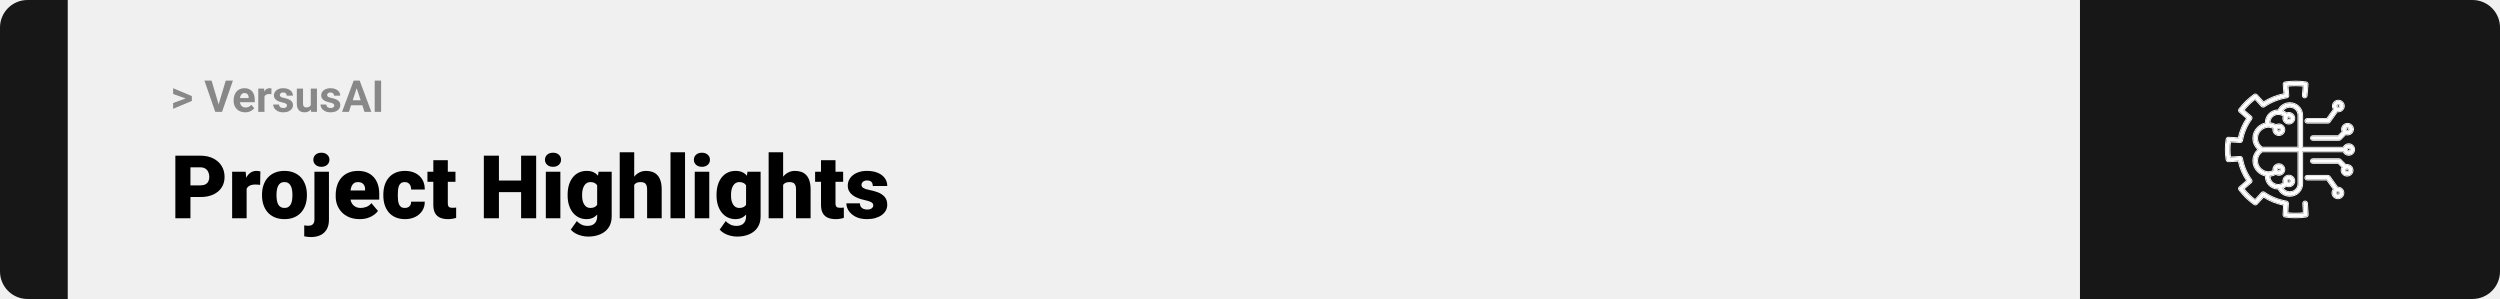
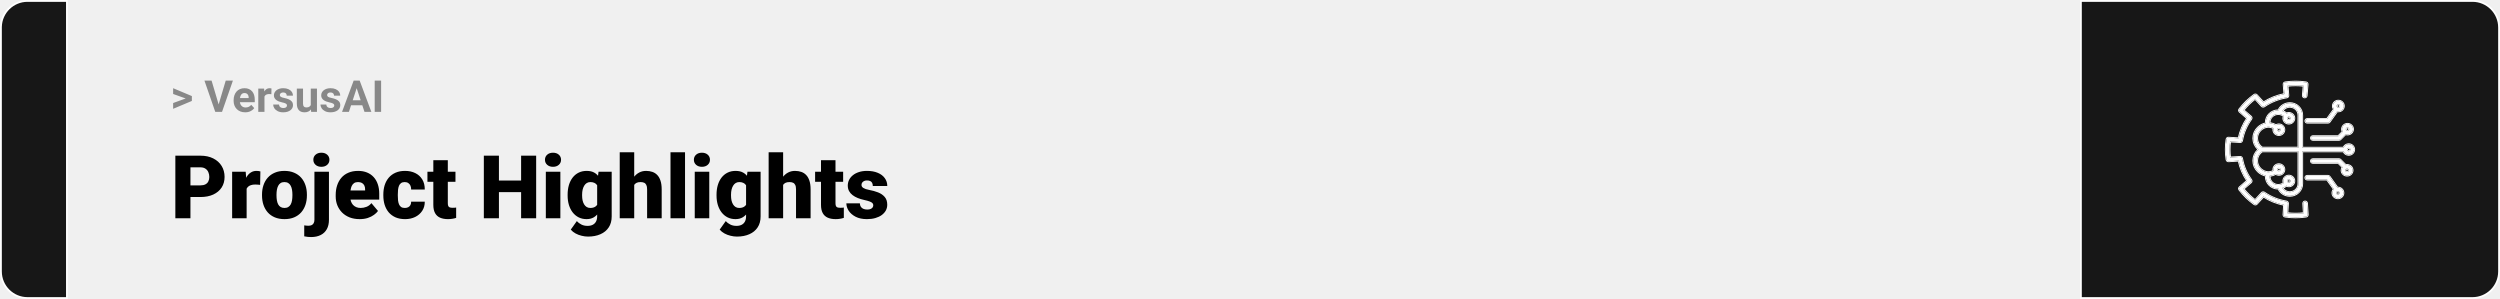
<svg xmlns="http://www.w3.org/2000/svg" width="1363" height="163" viewBox="0 0 1363 163" fill="none">
-   <path d="M0 15C0 6.716 6.716 0 15 0H37V163H15C6.716 163 0 156.284 0 148V15Z" fill="#171717" />
+   <path d="M15 0.5H36.5V162.5H15C6.992 162.5 0.5 156.008 0.5 148V15L0.505 14.626C0.703 6.791 7.117 0.5 15 0.5Z" fill="#171717" stroke="white" />
  <rect width="1097" height="163" transform="translate(37)" fill="#F0F0F0" />
  <path d="M101.906 53.922L94.394 51.238V48.086L104.602 52.375V54.637L101.906 53.922ZM94.394 56.172L101.918 53.43L104.602 52.785V55.035L94.394 59.324V56.172ZM119.051 57.438L123.07 43.938H126.984L121.043 61H118.465L119.051 57.438ZM115.348 43.938L119.355 57.438L119.965 61H117.363L111.457 43.938H115.348ZM133.688 61.234C132.703 61.234 131.82 61.078 131.039 60.766C130.258 60.445 129.594 60.004 129.047 59.441C128.508 58.879 128.094 58.227 127.805 57.484C127.516 56.734 127.371 55.938 127.371 55.094V54.625C127.371 53.664 127.508 52.785 127.781 51.988C128.055 51.191 128.445 50.5 128.953 49.914C129.469 49.328 130.094 48.879 130.828 48.566C131.562 48.246 132.391 48.086 133.312 48.086C134.211 48.086 135.008 48.234 135.703 48.531C136.398 48.828 136.98 49.25 137.449 49.797C137.926 50.344 138.285 51 138.527 51.766C138.77 52.523 138.891 53.367 138.891 54.297V55.703H128.812V53.453H135.574V53.195C135.574 52.727 135.488 52.309 135.316 51.941C135.152 51.566 134.902 51.27 134.566 51.051C134.23 50.832 133.801 50.723 133.277 50.723C132.832 50.723 132.449 50.82 132.129 51.016C131.809 51.211 131.547 51.484 131.344 51.836C131.148 52.188 131 52.602 130.898 53.078C130.805 53.547 130.758 54.062 130.758 54.625V55.094C130.758 55.602 130.828 56.07 130.969 56.5C131.117 56.93 131.324 57.301 131.59 57.613C131.863 57.926 132.191 58.168 132.574 58.34C132.965 58.512 133.406 58.598 133.898 58.598C134.508 58.598 135.074 58.48 135.598 58.246C136.129 58.004 136.586 57.641 136.969 57.156L138.609 58.938C138.344 59.32 137.98 59.688 137.52 60.039C137.066 60.391 136.52 60.68 135.879 60.906C135.238 61.125 134.508 61.234 133.688 61.234ZM144.188 51.086V61H140.812V48.32H143.988L144.188 51.086ZM148.008 48.238L147.949 51.367C147.785 51.344 147.586 51.324 147.352 51.309C147.125 51.285 146.918 51.273 146.73 51.273C146.254 51.273 145.84 51.336 145.488 51.461C145.145 51.578 144.855 51.754 144.621 51.988C144.395 52.223 144.223 52.508 144.105 52.844C143.996 53.18 143.934 53.562 143.918 53.992L143.238 53.781C143.238 52.961 143.32 52.207 143.484 51.52C143.648 50.824 143.887 50.219 144.199 49.703C144.52 49.188 144.91 48.789 145.371 48.508C145.832 48.227 146.359 48.086 146.953 48.086C147.141 48.086 147.332 48.102 147.527 48.133C147.723 48.156 147.883 48.191 148.008 48.238ZM156.457 57.496C156.457 57.254 156.387 57.035 156.246 56.84C156.105 56.645 155.844 56.465 155.461 56.301C155.086 56.129 154.543 55.973 153.832 55.832C153.191 55.691 152.594 55.516 152.039 55.305C151.492 55.086 151.016 54.824 150.609 54.52C150.211 54.215 149.898 53.855 149.672 53.441C149.445 53.02 149.332 52.539 149.332 52C149.332 51.469 149.445 50.969 149.672 50.5C149.906 50.031 150.238 49.617 150.668 49.258C151.105 48.891 151.637 48.605 152.262 48.402C152.895 48.191 153.605 48.086 154.395 48.086C155.496 48.086 156.441 48.262 157.23 48.613C158.027 48.965 158.637 49.449 159.059 50.066C159.488 50.676 159.703 51.371 159.703 52.152H156.328C156.328 51.824 156.258 51.531 156.117 51.273C155.984 51.008 155.773 50.801 155.484 50.652C155.203 50.496 154.836 50.418 154.383 50.418C154.008 50.418 153.684 50.484 153.41 50.617C153.137 50.742 152.926 50.914 152.777 51.133C152.637 51.344 152.566 51.578 152.566 51.836C152.566 52.031 152.605 52.207 152.684 52.363C152.77 52.512 152.906 52.648 153.094 52.773C153.281 52.898 153.523 53.016 153.82 53.125C154.125 53.227 154.5 53.32 154.945 53.406C155.859 53.594 156.676 53.84 157.395 54.145C158.113 54.441 158.684 54.848 159.105 55.363C159.527 55.871 159.738 56.539 159.738 57.367C159.738 57.93 159.613 58.445 159.363 58.914C159.113 59.383 158.754 59.793 158.285 60.145C157.816 60.488 157.254 60.758 156.598 60.953C155.949 61.141 155.219 61.234 154.406 61.234C153.227 61.234 152.227 61.023 151.406 60.602C150.594 60.18 149.977 59.645 149.555 58.996C149.141 58.34 148.934 57.668 148.934 56.98H152.133C152.148 57.441 152.266 57.812 152.484 58.094C152.711 58.375 152.996 58.578 153.34 58.703C153.691 58.828 154.07 58.891 154.477 58.891C154.914 58.891 155.277 58.832 155.566 58.715C155.855 58.59 156.074 58.426 156.223 58.223C156.379 58.012 156.457 57.77 156.457 57.496ZM169.43 57.965V48.32H172.805V61H169.629L169.43 57.965ZM169.805 55.363L170.801 55.34C170.801 56.184 170.703 56.969 170.508 57.695C170.312 58.414 170.02 59.039 169.629 59.57C169.238 60.094 168.746 60.504 168.152 60.801C167.559 61.09 166.859 61.234 166.055 61.234C165.438 61.234 164.867 61.148 164.344 60.977C163.828 60.797 163.383 60.52 163.008 60.145C162.641 59.762 162.352 59.273 162.141 58.68C161.938 58.078 161.836 57.355 161.836 56.512V48.32H165.211V56.535C165.211 56.91 165.254 57.227 165.34 57.484C165.434 57.742 165.562 57.953 165.727 58.117C165.891 58.281 166.082 58.398 166.301 58.469C166.527 58.539 166.777 58.574 167.051 58.574C167.746 58.574 168.293 58.434 168.691 58.152C169.098 57.871 169.383 57.488 169.547 57.004C169.719 56.512 169.805 55.965 169.805 55.363ZM182.238 57.496C182.238 57.254 182.168 57.035 182.027 56.84C181.887 56.645 181.625 56.465 181.242 56.301C180.867 56.129 180.324 55.973 179.613 55.832C178.973 55.691 178.375 55.516 177.82 55.305C177.273 55.086 176.797 54.824 176.391 54.52C175.992 54.215 175.68 53.855 175.453 53.441C175.227 53.02 175.113 52.539 175.113 52C175.113 51.469 175.227 50.969 175.453 50.5C175.688 50.031 176.02 49.617 176.449 49.258C176.887 48.891 177.418 48.605 178.043 48.402C178.676 48.191 179.387 48.086 180.176 48.086C181.277 48.086 182.223 48.262 183.012 48.613C183.809 48.965 184.418 49.449 184.84 50.066C185.27 50.676 185.484 51.371 185.484 52.152H182.109C182.109 51.824 182.039 51.531 181.898 51.273C181.766 51.008 181.555 50.801 181.266 50.652C180.984 50.496 180.617 50.418 180.164 50.418C179.789 50.418 179.465 50.484 179.191 50.617C178.918 50.742 178.707 50.914 178.559 51.133C178.418 51.344 178.348 51.578 178.348 51.836C178.348 52.031 178.387 52.207 178.465 52.363C178.551 52.512 178.688 52.648 178.875 52.773C179.062 52.898 179.305 53.016 179.602 53.125C179.906 53.227 180.281 53.32 180.727 53.406C181.641 53.594 182.457 53.84 183.176 54.145C183.895 54.441 184.465 54.848 184.887 55.363C185.309 55.871 185.52 56.539 185.52 57.367C185.52 57.93 185.395 58.445 185.145 58.914C184.895 59.383 184.535 59.793 184.066 60.145C183.598 60.488 183.035 60.758 182.379 60.953C181.73 61.141 181 61.234 180.188 61.234C179.008 61.234 178.008 61.023 177.188 60.602C176.375 60.18 175.758 59.645 175.336 58.996C174.922 58.34 174.715 57.668 174.715 56.98H177.914C177.93 57.441 178.047 57.812 178.266 58.094C178.492 58.375 178.777 58.578 179.121 58.703C179.473 58.828 179.852 58.891 180.258 58.891C180.695 58.891 181.059 58.832 181.348 58.715C181.637 58.59 181.855 58.426 182.004 58.223C182.16 58.012 182.238 57.77 182.238 57.496ZM194.859 46.855L190.219 61H186.48L192.82 43.938H195.199L194.859 46.855ZM198.715 61L194.062 46.855L193.688 43.938H196.09L202.465 61H198.715ZM198.504 54.648V57.402H189.492V54.648H198.504ZM207.785 43.938V61H204.281V43.938H207.785Z" fill="#888888" />
  <path d="M109.219 107.422H100.734V101.07H109.219C110.375 101.07 111.312 100.875 112.031 100.484C112.75 100.094 113.273 99.555 113.602 98.867C113.945 98.164 114.117 97.375 114.117 96.5C114.117 95.562 113.945 94.695 113.602 93.898C113.273 93.102 112.75 92.461 112.031 91.977C111.312 91.477 110.375 91.227 109.219 91.227H103.828V119H95.602V84.875H109.219C111.953 84.875 114.305 85.375 116.273 86.375C118.258 87.375 119.781 88.75 120.844 90.5C121.906 92.234 122.438 94.219 122.438 96.453C122.438 98.656 121.906 100.578 120.844 102.219C119.781 103.859 118.258 105.141 116.273 106.062C114.305 106.969 111.953 107.422 109.219 107.422ZM134.461 99.922V119H126.562V93.641H133.945L134.461 99.922ZM141.961 93.453L141.82 100.789C141.508 100.758 141.086 100.719 140.555 100.672C140.023 100.625 139.578 100.602 139.219 100.602C138.297 100.602 137.5 100.711 136.828 100.93C136.172 101.133 135.625 101.445 135.188 101.867C134.766 102.273 134.453 102.789 134.25 103.414C134.062 104.039 133.977 104.766 133.992 105.594L132.562 104.656C132.562 102.953 132.727 101.406 133.055 100.016C133.398 98.609 133.883 97.398 134.508 96.383C135.133 95.352 135.891 94.562 136.781 94.016C137.672 93.453 138.672 93.172 139.781 93.172C140.172 93.172 140.555 93.195 140.93 93.242C141.32 93.289 141.664 93.359 141.961 93.453ZM142.852 106.578V106.086C142.852 104.227 143.117 102.516 143.648 100.953C144.18 99.375 144.961 98.008 145.992 96.852C147.023 95.695 148.297 94.797 149.812 94.156C151.328 93.5 153.078 93.172 155.062 93.172C157.062 93.172 158.82 93.5 160.336 94.156C161.867 94.797 163.148 95.695 164.18 96.852C165.211 98.008 165.992 99.375 166.523 100.953C167.055 102.516 167.32 104.227 167.32 106.086V106.578C167.32 108.422 167.055 110.133 166.523 111.711C165.992 113.273 165.211 114.641 164.18 115.812C163.148 116.969 161.875 117.867 160.359 118.508C158.844 119.148 157.094 119.469 155.109 119.469C153.125 119.469 151.367 119.148 149.836 118.508C148.305 117.867 147.023 116.969 145.992 115.812C144.961 114.641 144.18 113.273 143.648 111.711C143.117 110.133 142.852 108.422 142.852 106.578ZM150.75 106.086V106.578C150.75 107.531 150.82 108.422 150.961 109.25C151.102 110.078 151.336 110.805 151.664 111.43C151.992 112.039 152.438 112.516 153 112.859C153.562 113.203 154.266 113.375 155.109 113.375C155.938 113.375 156.625 113.203 157.172 112.859C157.734 112.516 158.18 112.039 158.508 111.43C158.836 110.805 159.07 110.078 159.211 109.25C159.352 108.422 159.422 107.531 159.422 106.578V106.086C159.422 105.164 159.352 104.297 159.211 103.484C159.07 102.656 158.836 101.93 158.508 101.305C158.18 100.664 157.734 100.164 157.172 99.805C156.609 99.445 155.906 99.266 155.062 99.266C154.234 99.266 153.539 99.445 152.977 99.805C152.43 100.164 151.992 100.664 151.664 101.305C151.336 101.93 151.102 102.656 150.961 103.484C150.82 104.297 150.75 105.164 150.75 106.086ZM171.422 93.641H179.344V119.82C179.344 121.852 178.953 123.562 178.172 124.953C177.391 126.359 176.273 127.422 174.82 128.141C173.367 128.875 171.633 129.242 169.617 129.242C168.945 129.242 168.328 129.211 167.766 129.148C167.188 129.102 166.555 129 165.867 128.844V122.867C166.273 122.93 166.648 122.977 166.992 123.008C167.336 123.055 167.711 123.078 168.117 123.078C168.836 123.078 169.438 122.961 169.922 122.727C170.406 122.492 170.773 122.133 171.023 121.648C171.289 121.164 171.422 120.555 171.422 119.82V93.641ZM170.836 87.102C170.836 85.977 171.242 85.055 172.055 84.336C172.867 83.617 173.922 83.258 175.219 83.258C176.516 83.258 177.57 83.617 178.383 84.336C179.195 85.055 179.602 85.977 179.602 87.102C179.602 88.227 179.195 89.148 178.383 89.867C177.57 90.586 176.516 90.945 175.219 90.945C173.922 90.945 172.867 90.586 172.055 89.867C171.242 89.148 170.836 88.227 170.836 87.102ZM196.102 119.469C194.039 119.469 192.195 119.148 190.57 118.508C188.945 117.852 187.57 116.953 186.445 115.812C185.336 114.672 184.484 113.359 183.891 111.875C183.312 110.391 183.023 108.82 183.023 107.164V106.273C183.023 104.414 183.281 102.695 183.797 101.117C184.312 99.523 185.078 98.133 186.094 96.945C187.109 95.758 188.383 94.836 189.914 94.18C191.445 93.508 193.227 93.172 195.258 93.172C197.055 93.172 198.664 93.461 200.086 94.039C201.508 94.617 202.711 95.445 203.695 96.523C204.695 97.602 205.453 98.906 205.969 100.438C206.5 101.969 206.766 103.688 206.766 105.594V108.805H186.047V103.859H199.055V103.25C199.07 102.406 198.922 101.688 198.609 101.094C198.312 100.5 197.875 100.047 197.297 99.734C196.719 99.422 196.016 99.266 195.188 99.266C194.328 99.266 193.617 99.453 193.055 99.828C192.508 100.203 192.078 100.719 191.766 101.375C191.469 102.016 191.258 102.758 191.133 103.602C191.008 104.445 190.945 105.336 190.945 106.273V107.164C190.945 108.102 191.07 108.953 191.32 109.719C191.586 110.484 191.961 111.141 192.445 111.688C192.945 112.219 193.539 112.633 194.227 112.93C194.93 113.227 195.727 113.375 196.617 113.375C197.695 113.375 198.758 113.172 199.805 112.766C200.852 112.359 201.75 111.688 202.5 110.75L206.086 115.016C205.57 115.75 204.836 116.461 203.883 117.148C202.945 117.836 201.82 118.398 200.508 118.836C199.195 119.258 197.727 119.469 196.102 119.469ZM220.688 113.375C221.422 113.375 222.047 113.242 222.562 112.977C223.094 112.695 223.492 112.305 223.758 111.805C224.039 111.289 224.172 110.672 224.156 109.953H231.586C231.602 111.859 231.133 113.531 230.18 114.969C229.242 116.391 227.961 117.5 226.336 118.297C224.727 119.078 222.906 119.469 220.875 119.469C218.891 119.469 217.156 119.148 215.672 118.508C214.188 117.852 212.945 116.945 211.945 115.789C210.961 114.617 210.219 113.25 209.719 111.688C209.234 110.125 208.992 108.43 208.992 106.602V106.062C208.992 104.234 209.234 102.539 209.719 100.977C210.219 99.398 210.961 98.031 211.945 96.875C212.945 95.703 214.18 94.797 215.648 94.156C217.133 93.5 218.859 93.172 220.828 93.172C222.938 93.172 224.797 93.57 226.406 94.367C228.031 95.164 229.305 96.32 230.227 97.836C231.148 99.352 231.602 101.188 231.586 103.344H224.156C224.172 102.578 224.055 101.891 223.805 101.281C223.555 100.672 223.164 100.188 222.633 99.828C222.117 99.453 221.453 99.266 220.641 99.266C219.828 99.266 219.172 99.445 218.672 99.805C218.172 100.164 217.789 100.664 217.523 101.305C217.273 101.93 217.102 102.648 217.008 103.461C216.93 104.273 216.891 105.141 216.891 106.062V106.602C216.891 107.539 216.93 108.422 217.008 109.25C217.102 110.062 217.281 110.781 217.547 111.406C217.812 112.016 218.195 112.5 218.695 112.859C219.195 113.203 219.859 113.375 220.688 113.375ZM248.32 93.641V99.125H233.039V93.641H248.32ZM236.25 87.336H244.148V110.727C244.148 111.398 244.227 111.922 244.383 112.297C244.539 112.656 244.805 112.914 245.18 113.07C245.57 113.211 246.086 113.281 246.727 113.281C247.18 113.281 247.555 113.273 247.852 113.258C248.148 113.227 248.43 113.188 248.695 113.141V118.789C248.023 119.008 247.32 119.172 246.586 119.281C245.852 119.406 245.07 119.469 244.242 119.469C242.555 119.469 241.109 119.203 239.906 118.672C238.719 118.141 237.812 117.305 237.188 116.164C236.562 115.023 236.25 113.539 236.25 111.711V87.336ZM286.781 98.422V104.75H269.273V98.422H286.781ZM272.016 84.875V119H263.789V84.875H272.016ZM292.312 84.875V119H284.109V84.875H292.312ZM305.508 93.641V119H297.586V93.641H305.508ZM297.117 87.102C297.117 85.977 297.523 85.055 298.336 84.336C299.148 83.617 300.203 83.258 301.5 83.258C302.797 83.258 303.852 83.617 304.664 84.336C305.477 85.055 305.883 85.977 305.883 87.102C305.883 88.227 305.477 89.148 304.664 89.867C303.852 90.586 302.797 90.945 301.5 90.945C300.203 90.945 299.148 90.586 298.336 89.867C297.523 89.148 297.117 88.227 297.117 87.102ZM326.32 93.641H333.492V118.016C333.492 120.359 332.953 122.344 331.875 123.969C330.797 125.609 329.289 126.852 327.352 127.695C325.43 128.555 323.18 128.984 320.602 128.984C319.461 128.984 318.297 128.836 317.109 128.539C315.922 128.258 314.812 127.836 313.781 127.273C312.75 126.711 311.883 126.016 311.18 125.188L314.484 120.547C315.125 121.266 315.93 121.875 316.898 122.375C317.867 122.891 319.008 123.148 320.32 123.148C321.461 123.148 322.414 122.945 323.18 122.539C323.961 122.133 324.555 121.539 324.961 120.758C325.367 119.992 325.57 119.062 325.57 117.969V99.641L326.32 93.641ZM309.469 106.625V106.133C309.469 104.211 309.703 102.461 310.172 100.883C310.656 99.289 311.344 97.922 312.234 96.781C313.141 95.625 314.234 94.734 315.516 94.109C316.797 93.484 318.242 93.172 319.852 93.172C321.586 93.172 323.008 93.508 324.117 94.18C325.242 94.836 326.141 95.758 326.812 96.945C327.5 98.133 328.031 99.523 328.406 101.117C328.797 102.695 329.125 104.398 329.391 106.227V106.812C329.125 108.531 328.758 110.156 328.289 111.688C327.836 113.203 327.242 114.547 326.508 115.719C325.773 116.891 324.852 117.812 323.742 118.484C322.648 119.141 321.336 119.469 319.805 119.469C318.211 119.469 316.773 119.148 315.492 118.508C314.227 117.867 313.141 116.969 312.234 115.812C311.344 114.656 310.656 113.297 310.172 111.734C309.703 110.172 309.469 108.469 309.469 106.625ZM317.367 106.133V106.625C317.367 107.578 317.453 108.461 317.625 109.273C317.812 110.086 318.094 110.805 318.469 111.43C318.844 112.039 319.305 112.516 319.852 112.859C320.414 113.203 321.07 113.375 321.82 113.375C322.961 113.375 323.883 113.133 324.586 112.648C325.289 112.164 325.797 111.477 326.109 110.586C326.422 109.695 326.555 108.648 326.508 107.445V105.594C326.539 104.562 326.469 103.656 326.297 102.875C326.125 102.078 325.852 101.414 325.477 100.883C325.117 100.352 324.633 99.953 324.023 99.688C323.43 99.406 322.711 99.266 321.867 99.266C321.133 99.266 320.484 99.438 319.922 99.781C319.359 100.125 318.891 100.609 318.516 101.234C318.141 101.844 317.852 102.57 317.648 103.414C317.461 104.242 317.367 105.148 317.367 106.133ZM345.773 83V119H337.875V83H345.773ZM344.836 105.453L342.984 105.5C342.984 103.719 343.203 102.078 343.641 100.578C344.078 99.078 344.703 97.773 345.516 96.664C346.328 95.555 347.305 94.695 348.445 94.086C349.586 93.477 350.852 93.172 352.242 93.172C353.492 93.172 354.633 93.352 355.664 93.711C356.711 94.07 357.609 94.648 358.359 95.445C359.125 96.242 359.711 97.281 360.117 98.562C360.539 99.844 360.75 101.406 360.75 103.25V119H352.805V103.203C352.805 102.172 352.656 101.375 352.359 100.812C352.078 100.234 351.672 99.836 351.141 99.617C350.609 99.383 349.961 99.266 349.195 99.266C348.273 99.266 347.523 99.422 346.945 99.734C346.367 100.047 345.922 100.484 345.609 101.047C345.312 101.594 345.109 102.242 345 102.992C344.891 103.742 344.836 104.562 344.836 105.453ZM373.477 83V119H365.555V83H373.477ZM386.695 93.641V119H378.773V93.641H386.695ZM378.305 87.102C378.305 85.977 378.711 85.055 379.523 84.336C380.336 83.617 381.391 83.258 382.688 83.258C383.984 83.258 385.039 83.617 385.852 84.336C386.664 85.055 387.07 85.977 387.07 87.102C387.07 88.227 386.664 89.148 385.852 89.867C385.039 90.586 383.984 90.945 382.688 90.945C381.391 90.945 380.336 90.586 379.523 89.867C378.711 89.148 378.305 88.227 378.305 87.102ZM407.508 93.641H414.68V118.016C414.68 120.359 414.141 122.344 413.062 123.969C411.984 125.609 410.477 126.852 408.539 127.695C406.617 128.555 404.367 128.984 401.789 128.984C400.648 128.984 399.484 128.836 398.297 128.539C397.109 128.258 396 127.836 394.969 127.273C393.938 126.711 393.07 126.016 392.367 125.188L395.672 120.547C396.312 121.266 397.117 121.875 398.086 122.375C399.055 122.891 400.195 123.148 401.508 123.148C402.648 123.148 403.602 122.945 404.367 122.539C405.148 122.133 405.742 121.539 406.148 120.758C406.555 119.992 406.758 119.062 406.758 117.969V99.641L407.508 93.641ZM390.656 106.625V106.133C390.656 104.211 390.891 102.461 391.359 100.883C391.844 99.289 392.531 97.922 393.422 96.781C394.328 95.625 395.422 94.734 396.703 94.109C397.984 93.484 399.43 93.172 401.039 93.172C402.773 93.172 404.195 93.508 405.305 94.18C406.43 94.836 407.328 95.758 408 96.945C408.688 98.133 409.219 99.523 409.594 101.117C409.984 102.695 410.312 104.398 410.578 106.227V106.812C410.312 108.531 409.945 110.156 409.477 111.688C409.023 113.203 408.43 114.547 407.695 115.719C406.961 116.891 406.039 117.812 404.93 118.484C403.836 119.141 402.523 119.469 400.992 119.469C399.398 119.469 397.961 119.148 396.68 118.508C395.414 117.867 394.328 116.969 393.422 115.812C392.531 114.656 391.844 113.297 391.359 111.734C390.891 110.172 390.656 108.469 390.656 106.625ZM398.555 106.133V106.625C398.555 107.578 398.641 108.461 398.812 109.273C399 110.086 399.281 110.805 399.656 111.43C400.031 112.039 400.492 112.516 401.039 112.859C401.602 113.203 402.258 113.375 403.008 113.375C404.148 113.375 405.07 113.133 405.773 112.648C406.477 112.164 406.984 111.477 407.297 110.586C407.609 109.695 407.742 108.648 407.695 107.445V105.594C407.727 104.562 407.656 103.656 407.484 102.875C407.312 102.078 407.039 101.414 406.664 100.883C406.305 100.352 405.82 99.953 405.211 99.688C404.617 99.406 403.898 99.266 403.055 99.266C402.32 99.266 401.672 99.438 401.109 99.781C400.547 100.125 400.078 100.609 399.703 101.234C399.328 101.844 399.039 102.57 398.836 103.414C398.648 104.242 398.555 105.148 398.555 106.133ZM426.961 83V119H419.062V83H426.961ZM426.023 105.453L424.172 105.5C424.172 103.719 424.391 102.078 424.828 100.578C425.266 99.078 425.891 97.773 426.703 96.664C427.516 95.555 428.492 94.695 429.633 94.086C430.773 93.477 432.039 93.172 433.43 93.172C434.68 93.172 435.82 93.352 436.852 93.711C437.898 94.07 438.797 94.648 439.547 95.445C440.312 96.242 440.898 97.281 441.305 98.562C441.727 99.844 441.938 101.406 441.938 103.25V119H433.992V103.203C433.992 102.172 433.844 101.375 433.547 100.812C433.266 100.234 432.859 99.836 432.328 99.617C431.797 99.383 431.148 99.266 430.383 99.266C429.461 99.266 428.711 99.422 428.133 99.734C427.555 100.047 427.109 100.484 426.797 101.047C426.5 101.594 426.297 102.242 426.188 102.992C426.078 103.742 426.023 104.562 426.023 105.453ZM459.68 93.641V99.125H444.398V93.641H459.68ZM447.609 87.336H455.508V110.727C455.508 111.398 455.586 111.922 455.742 112.297C455.898 112.656 456.164 112.914 456.539 113.07C456.93 113.211 457.445 113.281 458.086 113.281C458.539 113.281 458.914 113.273 459.211 113.258C459.508 113.227 459.789 113.188 460.055 113.141V118.789C459.383 119.008 458.68 119.172 457.945 119.281C457.211 119.406 456.43 119.469 455.602 119.469C453.914 119.469 452.469 119.203 451.266 118.672C450.078 118.141 449.172 117.305 448.547 116.164C447.922 115.023 447.609 113.539 447.609 111.711V87.336ZM476.109 111.875C476.109 111.438 475.961 111.062 475.664 110.75C475.383 110.422 474.883 110.125 474.164 109.859C473.445 109.578 472.438 109.297 471.141 109.016C469.906 108.75 468.742 108.398 467.648 107.961C466.57 107.523 465.625 106.992 464.812 106.367C464 105.742 463.359 105 462.891 104.141C462.438 103.281 462.211 102.297 462.211 101.188C462.211 100.109 462.438 99.094 462.891 98.141C463.359 97.172 464.039 96.32 464.93 95.586C465.836 94.836 466.938 94.25 468.234 93.828C469.531 93.391 471.008 93.172 472.664 93.172C474.945 93.172 476.914 93.523 478.57 94.227C480.227 94.914 481.5 95.883 482.391 97.133C483.297 98.367 483.75 99.797 483.75 101.422H475.852C475.852 100.781 475.742 100.234 475.523 99.781C475.32 99.328 474.984 98.984 474.516 98.75C474.047 98.5 473.422 98.375 472.641 98.375C472.094 98.375 471.594 98.477 471.141 98.68C470.703 98.883 470.352 99.164 470.086 99.523C469.82 99.883 469.688 100.305 469.688 100.789C469.688 101.133 469.766 101.445 469.922 101.727C470.094 101.992 470.352 102.242 470.695 102.477C471.039 102.695 471.477 102.898 472.008 103.086C472.539 103.258 473.18 103.414 473.93 103.555C475.633 103.867 477.227 104.312 478.711 104.891C480.195 105.469 481.398 106.289 482.32 107.352C483.258 108.414 483.727 109.844 483.727 111.641C483.727 112.766 483.469 113.805 482.953 114.758C482.438 115.695 481.695 116.523 480.727 117.242C479.758 117.945 478.594 118.492 477.234 118.883C475.875 119.273 474.344 119.469 472.641 119.469C470.219 119.469 468.172 119.039 466.5 118.18C464.828 117.305 463.562 116.211 462.703 114.898C461.859 113.57 461.438 112.227 461.438 110.867H468.797C468.828 111.648 469.016 112.289 469.359 112.789C469.719 113.289 470.195 113.656 470.789 113.891C471.383 114.125 472.07 114.242 472.852 114.242C473.57 114.242 474.164 114.141 474.633 113.938C475.117 113.734 475.484 113.461 475.734 113.117C475.984 112.758 476.109 112.344 476.109 111.875Z" fill="black" />
-   <path d="M1134 0H1348C1356.28 0 1363 6.716 1363 15V148C1363 156.284 1356.28 163 1348 163H1134V0Z" fill="#171717" />
+   <path d="M1348 0.5C1356.01 0.5 1362.5 6.992 1362.5 15V148C1362.5 156.008 1356.01 162.5 1348 162.5H1134.5V0.5H1348Z" fill="#171717" />
+   <path d="M1348 0.5C1356.01 0.5 1362.5 6.992 1362.5 15V148C1362.5 156.008 1356.01 162.5 1348 162.5H1134.5V0.5H1348Z" stroke="white" />
  <mask id="path-5-outside-1_185_4150" maskUnits="userSpaceOnUse" x="1212.5" y="43.5" width="72" height="76" fill="black">
    <rect fill="white" x="1212.5" y="43.5" width="72" height="76" />
    <path d="M1257.78 110.795L1258.17 117.033C1258.2 117.55 1257.82 118.005 1257.3 118.082C1255.41 118.359 1253.48 118.5 1251.56 118.5C1249.65 118.5 1247.72 118.359 1245.83 118.082C1245.3 118.005 1244.93 117.55 1244.96 117.033L1245.29 111.677C1241.26 110.891 1237.48 109.371 1234.05 107.148L1230.39 111.163C1230.04 111.55 1229.44 111.612 1229.01 111.305C1225.91 109.088 1223.19 106.436 1220.9 103.423C1220.59 103.006 1220.65 102.425 1221.05 102.081L1225.18 98.523C1222.89 95.186 1221.33 91.519 1220.52 87.599L1215.01 87.921C1214.48 87.953 1214.01 87.584 1213.93 87.072C1213.64 85.241 1213.5 83.366 1213.5 81.499C1213.5 79.632 1213.64 77.757 1213.93 75.925C1214.01 75.413 1214.48 75.037 1215.01 75.077L1220.52 75.399C1221.33 71.48 1222.89 67.813 1225.18 64.475L1221.05 60.917C1220.65 60.573 1220.59 59.992 1220.9 59.575C1223.18 56.565 1225.91 53.913 1229.01 51.693C1229.44 51.386 1230.04 51.448 1230.39 51.834L1234.05 55.85C1237.51 53.619 1241.42 52.054 1245.48 51.284L1245.04 45.974C1245 45.45 1245.38 44.982 1245.92 44.904C1249.64 44.365 1253.49 44.365 1257.21 44.904C1257.75 44.982 1258.13 45.45 1258.09 45.974L1257.57 52.189C1257.52 52.74 1257.02 53.15 1256.46 53.105C1255.89 53.06 1255.47 52.578 1255.52 52.027L1255.96 46.757C1253.05 46.413 1250.08 46.413 1247.17 46.757L1247.61 52.027C1247.66 52.546 1247.28 53.011 1246.75 53.095C1242.36 53.791 1238.12 55.484 1234.48 57.99C1234.05 58.285 1233.46 58.218 1233.11 57.837L1229.48 53.854C1227.1 55.651 1224.97 57.725 1223.12 60.034L1227.22 63.565C1227.61 63.904 1227.68 64.475 1227.38 64.891C1224.81 68.424 1223.12 72.369 1222.38 76.619C1222.29 77.122 1221.82 77.48 1221.3 77.448L1215.84 77.129C1215.65 78.572 1215.56 80.038 1215.56 81.499C1215.56 82.96 1215.65 84.426 1215.84 85.869L1221.3 85.549C1221.82 85.516 1222.29 85.877 1222.38 86.379C1223.12 90.63 1224.81 94.576 1227.38 98.108C1227.68 98.524 1227.61 99.095 1227.22 99.434L1223.12 102.964C1224.97 105.276 1227.11 107.349 1229.48 109.144L1233.11 105.161C1233.46 104.779 1234.05 104.713 1234.48 105.008C1238.11 107.508 1242.17 109.143 1246.54 109.869C1247.06 109.955 1247.43 110.406 1247.4 110.915L1247.07 116.229C1250.04 116.589 1253.09 116.589 1256.06 116.229L1255.73 110.915C1255.7 110.363 1256.13 109.89 1256.7 109.857C1257.26 109.827 1257.75 110.244 1257.78 110.795ZM1279.87 67.519C1281.52 67.519 1282.86 68.823 1282.86 70.426C1282.86 72.028 1281.52 73.332 1279.87 73.332C1279.49 73.332 1279.13 73.256 1278.8 73.131L1276 75.947C1275.8 76.142 1275.54 76.252 1275.26 76.252H1260.97C1260.4 76.252 1259.94 75.805 1259.94 75.252C1259.94 74.7 1260.4 74.252 1260.97 74.252H1274.82L1277.25 71.805C1277.02 71.393 1276.88 70.928 1276.88 70.426C1276.88 68.823 1278.22 67.519 1279.87 67.519ZM1278.93 70.426C1278.93 70.926 1279.35 71.332 1279.87 71.332C1280.38 71.332 1280.8 70.926 1280.8 70.426C1280.8 69.926 1280.38 69.52 1279.87 69.52C1279.35 69.52 1278.93 69.926 1278.93 70.426ZM1268.7 64.889L1272.51 59.558C1272.12 59.069 1271.89 58.465 1271.89 57.803C1271.89 56.2 1273.23 54.897 1274.87 54.897C1276.52 54.897 1277.86 56.2 1277.86 57.803C1277.86 59.405 1276.52 60.709 1274.87 60.709C1274.66 60.709 1274.45 60.684 1274.24 60.64L1270.08 66.46C1269.89 66.729 1269.57 66.889 1269.23 66.889H1257.92C1257.35 66.889 1256.89 66.442 1256.89 65.889C1256.89 65.337 1257.35 64.889 1257.92 64.889L1268.7 64.889ZM1273.94 57.803C1273.94 58.303 1274.36 58.709 1274.87 58.709C1275.39 58.709 1275.81 58.303 1275.81 57.803C1275.81 57.303 1275.39 56.897 1274.87 56.897C1274.36 56.897 1273.94 57.303 1273.94 57.803ZM1277.62 105.196C1277.62 106.798 1276.28 108.102 1274.63 108.102C1272.98 108.102 1271.64 106.798 1271.64 105.196C1271.64 104.412 1271.96 103.703 1272.48 103.179L1268.69 97.885H1257.92C1257.35 97.885 1256.89 97.438 1256.89 96.885C1256.89 96.333 1257.35 95.885 1257.92 95.885H1269.23C1269.57 95.885 1269.89 96.046 1270.08 96.314L1274.37 102.315C1274.46 102.307 1274.54 102.289 1274.63 102.289C1276.28 102.289 1277.62 103.593 1277.62 105.196ZM1275.56 105.196C1275.56 104.696 1275.14 104.289 1274.63 104.289C1274.11 104.289 1273.69 104.696 1273.69 105.196C1273.69 105.695 1274.11 106.102 1274.63 106.102C1275.14 106.102 1275.56 105.695 1275.56 105.196ZM1282.61 92.851C1282.61 94.453 1281.27 95.757 1279.62 95.757C1277.97 95.757 1276.63 94.453 1276.63 92.851C1276.63 92.227 1276.84 91.652 1277.18 91.178L1274.82 88.8H1260.97C1260.4 88.8 1259.94 88.353 1259.94 87.8C1259.94 87.248 1260.4 86.8 1260.97 86.8H1275.26C1275.54 86.8 1275.8 86.911 1276 87.106L1278.91 90.036C1279.14 89.982 1279.37 89.944 1279.62 89.944C1281.27 89.944 1282.61 91.248 1282.61 92.851ZM1280.55 92.851C1280.55 92.351 1280.13 91.944 1279.62 91.944C1279.11 91.944 1278.69 92.351 1278.69 92.851C1278.69 93.35 1279.11 93.757 1279.62 93.757C1280.13 93.757 1280.55 93.35 1280.55 92.851ZM1283.5 81.526C1283.5 83.129 1282.16 84.432 1280.51 84.432C1279.22 84.432 1278.14 83.635 1277.71 82.526H1255.16V100.204C1255.16 103.826 1252.13 106.773 1248.41 106.773C1245.68 106.773 1243.27 105.218 1242.21 102.835C1242.17 102.836 1242.13 102.837 1242.08 102.837C1238.36 102.837 1235.33 99.89 1235.33 96.267C1235.33 96.094 1235.33 95.92 1235.35 95.748C1233.74 95.435 1232.22 94.633 1230.98 93.425C1229.39 91.876 1228.51 89.816 1228.51 87.625C1228.51 85.434 1229.39 83.375 1230.98 81.826C1231.1 81.71 1231.23 81.608 1231.36 81.499C1231.23 81.39 1231.1 81.288 1230.98 81.172C1229.39 79.623 1228.51 77.564 1228.51 75.373C1228.51 73.182 1229.39 71.123 1230.98 69.573C1232.22 68.366 1233.74 67.563 1235.35 67.251C1235.33 67.078 1235.33 66.905 1235.33 66.731C1235.33 63.108 1238.36 60.161 1242.08 60.161C1242.13 60.161 1242.17 60.162 1242.21 60.163C1243.27 57.78 1245.68 56.225 1248.41 56.225C1252.13 56.225 1255.16 59.172 1255.16 62.794V80.526H1277.71C1278.14 79.417 1279.22 78.62 1280.51 78.62C1282.16 78.62 1283.5 79.924 1283.5 81.526ZM1232.44 79.758C1232.72 80.036 1233.05 80.279 1233.39 80.499H1253.11V62.794C1253.11 60.275 1251 58.225 1248.41 58.225C1246.68 58.225 1245.14 59.12 1244.32 60.53C1245.15 60.813 1245.92 61.254 1246.59 61.836C1246.6 61.843 1246.6 61.853 1246.61 61.86C1246.99 61.686 1247.42 61.581 1247.87 61.581C1249.51 61.581 1250.86 62.885 1250.86 64.487C1250.86 66.09 1249.51 67.394 1247.87 67.394C1246.22 67.394 1244.88 66.09 1244.88 64.487C1244.88 64.054 1244.98 63.647 1245.16 63.277C1244.3 62.558 1243.22 62.161 1242.08 62.161C1239.49 62.161 1237.38 64.211 1237.38 66.731C1237.38 66.875 1237.4 67.018 1237.41 67.162C1238.63 67.284 1239.8 67.658 1240.85 68.27C1241.31 67.987 1241.85 67.818 1242.43 67.818C1244.08 67.818 1245.42 69.121 1245.42 70.724C1245.42 72.326 1244.08 73.63 1242.43 73.63C1240.78 73.63 1239.44 72.326 1239.44 70.724C1239.44 70.43 1239.5 70.152 1239.58 69.884C1238.66 69.388 1237.63 69.117 1236.55 69.114C1235.06 69.194 1233.6 69.857 1232.44 70.987C1231.23 72.159 1230.57 73.716 1230.57 75.373C1230.57 77.029 1231.23 78.587 1232.44 79.758ZM1241.5 70.724C1241.5 71.224 1241.92 71.63 1242.43 71.63C1242.95 71.63 1243.36 71.224 1243.36 70.724C1243.36 70.224 1242.95 69.818 1242.43 69.818C1241.92 69.818 1241.5 70.224 1241.5 70.724ZM1247.87 65.394C1248.38 65.394 1248.8 64.987 1248.8 64.488C1248.8 63.988 1248.38 63.582 1247.87 63.582C1247.35 63.582 1246.93 63.988 1246.93 64.488C1246.93 64.987 1247.35 65.394 1247.87 65.394ZM1253.11 100.204V82.499H1233.37C1233.03 82.717 1232.72 82.965 1232.44 83.24C1231.23 84.411 1230.57 85.969 1230.57 87.625C1230.57 89.282 1231.23 90.839 1232.44 92.011C1233.6 93.141 1235.06 93.804 1236.55 93.884C1237.61 93.881 1238.63 93.62 1239.54 93.139C1239.48 92.911 1239.44 92.677 1239.44 92.431C1239.44 90.829 1240.78 89.525 1242.43 89.525C1244.08 89.525 1245.42 90.829 1245.42 92.431C1245.42 94.034 1244.08 95.338 1242.43 95.338C1241.79 95.338 1241.2 95.136 1240.71 94.801C1239.7 95.368 1238.58 95.719 1237.41 95.837C1237.4 95.98 1237.38 96.123 1237.38 96.267C1237.38 98.787 1239.49 100.836 1242.08 100.836C1243.19 100.836 1244.26 100.455 1245.1 99.765C1244.96 99.426 1244.88 99.056 1244.88 98.668C1244.88 97.065 1246.22 95.761 1247.87 95.761C1249.51 95.761 1250.86 97.065 1250.86 98.668C1250.86 100.27 1249.51 101.574 1247.87 101.574C1247.37 101.574 1246.91 101.445 1246.5 101.236C1245.85 101.779 1245.11 102.198 1244.32 102.468C1245.14 103.878 1246.68 104.773 1248.41 104.773C1251 104.773 1253.11 102.724 1253.11 100.204ZM1247.87 99.574C1248.38 99.574 1248.8 99.168 1248.8 98.668C1248.8 98.168 1248.38 97.762 1247.87 97.762C1247.35 97.762 1246.93 98.168 1246.93 98.668C1246.93 99.168 1247.35 99.574 1247.87 99.574ZM1242.43 93.338C1242.95 93.338 1243.36 92.931 1243.36 92.432C1243.36 91.932 1242.95 91.525 1242.43 91.525C1241.92 91.525 1241.5 91.932 1241.5 92.432C1241.5 92.599 1241.55 92.754 1241.63 92.889C1241.65 92.909 1241.67 92.925 1241.68 92.946C1241.7 92.969 1241.71 92.993 1241.73 93.017C1241.9 93.211 1242.15 93.338 1242.43 93.338ZM1281.44 81.526C1281.44 81.026 1281.02 80.62 1280.51 80.62C1280 80.62 1279.58 81.026 1279.58 81.526C1279.58 82.026 1280 82.432 1280.51 82.432C1281.02 82.432 1281.44 82.026 1281.44 81.526Z" />
  </mask>
  <path d="M1257.78 110.795L1258.17 117.033C1258.2 117.55 1257.82 118.005 1257.3 118.082C1255.41 118.359 1253.48 118.5 1251.56 118.5C1249.65 118.5 1247.72 118.359 1245.83 118.082C1245.3 118.005 1244.93 117.55 1244.96 117.033L1245.29 111.677C1241.26 110.891 1237.48 109.371 1234.05 107.148L1230.39 111.163C1230.04 111.55 1229.44 111.612 1229.01 111.305C1225.91 109.088 1223.19 106.436 1220.9 103.423C1220.59 103.006 1220.65 102.425 1221.05 102.081L1225.18 98.523C1222.89 95.186 1221.33 91.519 1220.52 87.599L1215.01 87.921C1214.48 87.953 1214.01 87.584 1213.93 87.072C1213.64 85.241 1213.5 83.366 1213.5 81.499C1213.5 79.632 1213.64 77.757 1213.93 75.925C1214.01 75.413 1214.48 75.037 1215.01 75.077L1220.52 75.399C1221.33 71.48 1222.89 67.813 1225.18 64.475L1221.05 60.917C1220.65 60.573 1220.59 59.992 1220.9 59.575C1223.18 56.565 1225.91 53.913 1229.01 51.693C1229.44 51.386 1230.04 51.448 1230.39 51.834L1234.05 55.85C1237.51 53.619 1241.42 52.054 1245.48 51.284L1245.04 45.974C1245 45.45 1245.38 44.982 1245.92 44.904C1249.64 44.365 1253.49 44.365 1257.21 44.904C1257.75 44.982 1258.13 45.45 1258.09 45.974L1257.57 52.189C1257.52 52.74 1257.02 53.15 1256.46 53.105C1255.89 53.06 1255.47 52.578 1255.52 52.027L1255.96 46.757C1253.05 46.413 1250.08 46.413 1247.17 46.757L1247.61 52.027C1247.66 52.546 1247.28 53.011 1246.75 53.095C1242.36 53.791 1238.12 55.484 1234.48 57.99C1234.05 58.285 1233.46 58.218 1233.11 57.837L1229.48 53.854C1227.1 55.651 1224.97 57.725 1223.12 60.034L1227.22 63.565C1227.61 63.904 1227.68 64.475 1227.38 64.891C1224.81 68.424 1223.12 72.369 1222.38 76.619C1222.29 77.122 1221.82 77.48 1221.3 77.448L1215.84 77.129C1215.65 78.572 1215.56 80.038 1215.56 81.499C1215.56 82.96 1215.65 84.426 1215.84 85.869L1221.3 85.549C1221.82 85.516 1222.29 85.877 1222.38 86.379C1223.12 90.63 1224.81 94.576 1227.38 98.108C1227.68 98.524 1227.61 99.095 1227.22 99.434L1223.12 102.964C1224.97 105.276 1227.11 107.349 1229.48 109.144L1233.11 105.161C1233.46 104.779 1234.05 104.713 1234.48 105.008C1238.11 107.508 1242.17 109.143 1246.54 109.869C1247.06 109.955 1247.43 110.406 1247.4 110.915L1247.07 116.229C1250.04 116.589 1253.09 116.589 1256.06 116.229L1255.73 110.915C1255.7 110.363 1256.13 109.89 1256.7 109.857C1257.26 109.827 1257.75 110.244 1257.78 110.795ZM1279.87 67.519C1281.52 67.519 1282.86 68.823 1282.86 70.426C1282.86 72.028 1281.52 73.332 1279.87 73.332C1279.49 73.332 1279.13 73.256 1278.8 73.131L1276 75.947C1275.8 76.142 1275.54 76.252 1275.26 76.252H1260.97C1260.4 76.252 1259.94 75.805 1259.94 75.252C1259.94 74.7 1260.4 74.252 1260.97 74.252H1274.82L1277.25 71.805C1277.02 71.393 1276.88 70.928 1276.88 70.426C1276.88 68.823 1278.22 67.519 1279.87 67.519ZM1278.93 70.426C1278.93 70.926 1279.35 71.332 1279.87 71.332C1280.38 71.332 1280.8 70.926 1280.8 70.426C1280.8 69.926 1280.38 69.52 1279.87 69.52C1279.35 69.52 1278.93 69.926 1278.93 70.426ZM1268.7 64.889L1272.51 59.558C1272.12 59.069 1271.89 58.465 1271.89 57.803C1271.89 56.2 1273.23 54.897 1274.87 54.897C1276.52 54.897 1277.86 56.2 1277.86 57.803C1277.86 59.405 1276.52 60.709 1274.87 60.709C1274.66 60.709 1274.45 60.684 1274.24 60.64L1270.08 66.46C1269.89 66.729 1269.57 66.889 1269.23 66.889H1257.92C1257.35 66.889 1256.89 66.442 1256.89 65.889C1256.89 65.337 1257.35 64.889 1257.92 64.889L1268.7 64.889ZM1273.94 57.803C1273.94 58.303 1274.36 58.709 1274.87 58.709C1275.39 58.709 1275.81 58.303 1275.81 57.803C1275.81 57.303 1275.39 56.897 1274.87 56.897C1274.36 56.897 1273.94 57.303 1273.94 57.803ZM1277.62 105.196C1277.62 106.798 1276.28 108.102 1274.63 108.102C1272.98 108.102 1271.64 106.798 1271.64 105.196C1271.64 104.412 1271.96 103.703 1272.48 103.179L1268.69 97.885H1257.92C1257.35 97.885 1256.89 97.438 1256.89 96.885C1256.89 96.333 1257.35 95.885 1257.92 95.885H1269.23C1269.57 95.885 1269.89 96.046 1270.08 96.314L1274.37 102.315C1274.46 102.307 1274.54 102.289 1274.63 102.289C1276.28 102.289 1277.62 103.593 1277.62 105.196ZM1275.56 105.196C1275.56 104.696 1275.14 104.289 1274.63 104.289C1274.11 104.289 1273.69 104.696 1273.69 105.196C1273.69 105.695 1274.11 106.102 1274.63 106.102C1275.14 106.102 1275.56 105.695 1275.56 105.196ZM1282.61 92.851C1282.61 94.453 1281.27 95.757 1279.62 95.757C1277.97 95.757 1276.63 94.453 1276.63 92.851C1276.63 92.227 1276.84 91.652 1277.18 91.178L1274.82 88.8H1260.97C1260.4 88.8 1259.94 88.353 1259.94 87.8C1259.94 87.248 1260.4 86.8 1260.97 86.8H1275.26C1275.54 86.8 1275.8 86.911 1276 87.106L1278.91 90.036C1279.14 89.982 1279.37 89.944 1279.62 89.944C1281.27 89.944 1282.61 91.248 1282.61 92.851ZM1280.55 92.851C1280.55 92.351 1280.13 91.944 1279.62 91.944C1279.11 91.944 1278.69 92.351 1278.69 92.851C1278.69 93.35 1279.11 93.757 1279.62 93.757C1280.13 93.757 1280.55 93.35 1280.55 92.851ZM1283.5 81.526C1283.5 83.129 1282.16 84.432 1280.51 84.432C1279.22 84.432 1278.14 83.635 1277.71 82.526H1255.16V100.204C1255.16 103.826 1252.13 106.773 1248.41 106.773C1245.68 106.773 1243.27 105.218 1242.21 102.835C1242.17 102.836 1242.13 102.837 1242.08 102.837C1238.36 102.837 1235.33 99.89 1235.33 96.267C1235.33 96.094 1235.33 95.92 1235.35 95.748C1233.74 95.435 1232.22 94.633 1230.98 93.425C1229.39 91.876 1228.51 89.816 1228.51 87.625C1228.51 85.434 1229.39 83.375 1230.98 81.826C1231.1 81.71 1231.23 81.608 1231.36 81.499C1231.23 81.39 1231.1 81.288 1230.98 81.172C1229.39 79.623 1228.51 77.564 1228.51 75.373C1228.51 73.182 1229.39 71.123 1230.98 69.573C1232.22 68.366 1233.74 67.563 1235.35 67.251C1235.33 67.078 1235.33 66.905 1235.33 66.731C1235.33 63.108 1238.36 60.161 1242.08 60.161C1242.13 60.161 1242.17 60.162 1242.21 60.163C1243.27 57.78 1245.68 56.225 1248.41 56.225C1252.13 56.225 1255.16 59.172 1255.16 62.794V80.526H1277.71C1278.14 79.417 1279.22 78.62 1280.51 78.62C1282.16 78.62 1283.5 79.924 1283.5 81.526ZM1232.44 79.758C1232.72 80.036 1233.05 80.279 1233.39 80.499H1253.11V62.794C1253.11 60.275 1251 58.225 1248.41 58.225C1246.68 58.225 1245.14 59.12 1244.32 60.53C1245.15 60.813 1245.92 61.254 1246.59 61.836C1246.6 61.843 1246.6 61.853 1246.61 61.86C1246.99 61.686 1247.42 61.581 1247.87 61.581C1249.51 61.581 1250.86 62.885 1250.86 64.487C1250.86 66.09 1249.51 67.394 1247.87 67.394C1246.22 67.394 1244.88 66.09 1244.88 64.487C1244.88 64.054 1244.98 63.647 1245.16 63.277C1244.3 62.558 1243.22 62.161 1242.08 62.161C1239.49 62.161 1237.38 64.211 1237.38 66.731C1237.38 66.875 1237.4 67.018 1237.41 67.162C1238.63 67.284 1239.8 67.658 1240.85 68.27C1241.31 67.987 1241.85 67.818 1242.43 67.818C1244.08 67.818 1245.42 69.121 1245.42 70.724C1245.42 72.326 1244.08 73.63 1242.43 73.63C1240.78 73.63 1239.44 72.326 1239.44 70.724C1239.44 70.43 1239.5 70.152 1239.58 69.884C1238.66 69.388 1237.63 69.117 1236.55 69.114C1235.06 69.194 1233.6 69.857 1232.44 70.987C1231.23 72.159 1230.57 73.716 1230.57 75.373C1230.57 77.029 1231.23 78.587 1232.44 79.758ZM1241.5 70.724C1241.5 71.224 1241.92 71.63 1242.43 71.63C1242.95 71.63 1243.36 71.224 1243.36 70.724C1243.36 70.224 1242.95 69.818 1242.43 69.818C1241.92 69.818 1241.5 70.224 1241.5 70.724ZM1247.87 65.394C1248.38 65.394 1248.8 64.987 1248.8 64.488C1248.8 63.988 1248.38 63.582 1247.87 63.582C1247.35 63.582 1246.93 63.988 1246.93 64.488C1246.93 64.987 1247.35 65.394 1247.87 65.394ZM1253.11 100.204V82.499H1233.37C1233.03 82.717 1232.72 82.965 1232.44 83.24C1231.23 84.411 1230.57 85.969 1230.57 87.625C1230.57 89.282 1231.23 90.839 1232.44 92.011C1233.6 93.141 1235.06 93.804 1236.55 93.884C1237.61 93.881 1238.63 93.62 1239.54 93.139C1239.48 92.911 1239.44 92.677 1239.44 92.431C1239.44 90.829 1240.78 89.525 1242.43 89.525C1244.08 89.525 1245.42 90.829 1245.42 92.431C1245.42 94.034 1244.08 95.338 1242.43 95.338C1241.79 95.338 1241.2 95.136 1240.71 94.801C1239.7 95.368 1238.58 95.719 1237.41 95.837C1237.4 95.98 1237.38 96.123 1237.38 96.267C1237.38 98.787 1239.49 100.836 1242.08 100.836C1243.19 100.836 1244.26 100.455 1245.1 99.765C1244.96 99.426 1244.88 99.056 1244.88 98.668C1244.88 97.065 1246.22 95.761 1247.87 95.761C1249.51 95.761 1250.86 97.065 1250.86 98.668C1250.86 100.27 1249.51 101.574 1247.87 101.574C1247.37 101.574 1246.91 101.445 1246.5 101.236C1245.85 101.779 1245.11 102.198 1244.32 102.468C1245.14 103.878 1246.68 104.773 1248.41 104.773C1251 104.773 1253.11 102.724 1253.11 100.204ZM1247.87 99.574C1248.38 99.574 1248.8 99.168 1248.8 98.668C1248.8 98.168 1248.38 97.762 1247.87 97.762C1247.35 97.762 1246.93 98.168 1246.93 98.668C1246.93 99.168 1247.35 99.574 1247.87 99.574ZM1242.43 93.338C1242.95 93.338 1243.36 92.931 1243.36 92.432C1243.36 91.932 1242.95 91.525 1242.43 91.525C1241.92 91.525 1241.5 91.932 1241.5 92.432C1241.5 92.599 1241.55 92.754 1241.63 92.889C1241.65 92.909 1241.67 92.925 1241.68 92.946C1241.7 92.969 1241.71 92.993 1241.73 93.017C1241.9 93.211 1242.15 93.338 1242.43 93.338ZM1281.44 81.526C1281.44 81.026 1281.02 80.62 1280.51 80.62C1280 80.62 1279.58 81.026 1279.58 81.526C1279.58 82.026 1280 82.432 1280.51 82.432C1281.02 82.432 1281.44 82.026 1281.44 81.526Z" fill="white" />
  <path d="M1257.78 110.795L1258.17 117.033C1258.2 117.55 1257.82 118.005 1257.3 118.082C1255.41 118.359 1253.48 118.5 1251.56 118.5C1249.65 118.5 1247.72 118.359 1245.83 118.082C1245.3 118.005 1244.93 117.55 1244.96 117.033L1245.29 111.677C1241.26 110.891 1237.48 109.371 1234.05 107.148L1230.39 111.163C1230.04 111.55 1229.44 111.612 1229.01 111.305C1225.91 109.088 1223.19 106.436 1220.9 103.423C1220.59 103.006 1220.65 102.425 1221.05 102.081L1225.18 98.523C1222.89 95.186 1221.33 91.519 1220.52 87.599L1215.01 87.921C1214.48 87.953 1214.01 87.584 1213.93 87.072C1213.64 85.241 1213.5 83.366 1213.5 81.499C1213.5 79.632 1213.64 77.757 1213.93 75.925C1214.01 75.413 1214.48 75.037 1215.01 75.077L1220.52 75.399C1221.33 71.48 1222.89 67.813 1225.18 64.475L1221.05 60.917C1220.65 60.573 1220.59 59.992 1220.9 59.575C1223.18 56.565 1225.91 53.913 1229.01 51.693C1229.44 51.386 1230.04 51.448 1230.39 51.834L1234.05 55.85C1237.51 53.619 1241.42 52.054 1245.48 51.284L1245.04 45.974C1245 45.45 1245.38 44.982 1245.92 44.904C1249.64 44.365 1253.49 44.365 1257.21 44.904C1257.75 44.982 1258.13 45.45 1258.09 45.974L1257.57 52.189C1257.52 52.74 1257.02 53.15 1256.46 53.105C1255.89 53.06 1255.47 52.578 1255.52 52.027L1255.96 46.757C1253.05 46.413 1250.08 46.413 1247.17 46.757L1247.61 52.027C1247.66 52.546 1247.28 53.011 1246.75 53.095C1242.36 53.791 1238.12 55.484 1234.48 57.99C1234.05 58.285 1233.46 58.218 1233.11 57.837L1229.48 53.854C1227.1 55.651 1224.97 57.725 1223.12 60.034L1227.22 63.565C1227.61 63.904 1227.68 64.475 1227.38 64.891C1224.81 68.424 1223.12 72.369 1222.38 76.619C1222.29 77.122 1221.82 77.48 1221.3 77.448L1215.84 77.129C1215.65 78.572 1215.56 80.038 1215.56 81.499C1215.56 82.96 1215.65 84.426 1215.84 85.869L1221.3 85.549C1221.82 85.516 1222.29 85.877 1222.38 86.379C1223.12 90.63 1224.81 94.576 1227.38 98.108C1227.68 98.524 1227.61 99.095 1227.22 99.434L1223.12 102.964C1224.97 105.276 1227.11 107.349 1229.48 109.144L1233.11 105.161C1233.46 104.779 1234.05 104.713 1234.48 105.008C1238.11 107.508 1242.17 109.143 1246.54 109.869C1247.06 109.955 1247.43 110.406 1247.4 110.915L1247.07 116.229C1250.04 116.589 1253.09 116.589 1256.06 116.229L1255.73 110.915C1255.7 110.363 1256.13 109.89 1256.7 109.857C1257.26 109.827 1257.75 110.244 1257.78 110.795ZM1279.87 67.519C1281.52 67.519 1282.86 68.823 1282.86 70.426C1282.86 72.028 1281.52 73.332 1279.87 73.332C1279.49 73.332 1279.13 73.256 1278.8 73.131L1276 75.947C1275.8 76.142 1275.54 76.252 1275.26 76.252H1260.97C1260.4 76.252 1259.94 75.805 1259.94 75.252C1259.94 74.7 1260.4 74.252 1260.97 74.252H1274.82L1277.25 71.805C1277.02 71.393 1276.88 70.928 1276.88 70.426C1276.88 68.823 1278.22 67.519 1279.87 67.519ZM1278.93 70.426C1278.93 70.926 1279.35 71.332 1279.87 71.332C1280.38 71.332 1280.8 70.926 1280.8 70.426C1280.8 69.926 1280.38 69.52 1279.87 69.52C1279.35 69.52 1278.93 69.926 1278.93 70.426ZM1268.7 64.889L1272.51 59.558C1272.12 59.069 1271.89 58.465 1271.89 57.803C1271.89 56.2 1273.23 54.897 1274.87 54.897C1276.52 54.897 1277.86 56.2 1277.86 57.803C1277.86 59.405 1276.52 60.709 1274.87 60.709C1274.66 60.709 1274.45 60.684 1274.24 60.64L1270.08 66.46C1269.89 66.729 1269.57 66.889 1269.23 66.889H1257.92C1257.35 66.889 1256.89 66.442 1256.89 65.889C1256.89 65.337 1257.35 64.889 1257.92 64.889L1268.7 64.889ZM1273.94 57.803C1273.94 58.303 1274.36 58.709 1274.87 58.709C1275.39 58.709 1275.81 58.303 1275.81 57.803C1275.81 57.303 1275.39 56.897 1274.87 56.897C1274.36 56.897 1273.94 57.303 1273.94 57.803ZM1277.62 105.196C1277.62 106.798 1276.28 108.102 1274.63 108.102C1272.98 108.102 1271.64 106.798 1271.64 105.196C1271.64 104.412 1271.96 103.703 1272.48 103.179L1268.69 97.885H1257.92C1257.35 97.885 1256.89 97.438 1256.89 96.885C1256.89 96.333 1257.35 95.885 1257.92 95.885H1269.23C1269.57 95.885 1269.89 96.046 1270.08 96.314L1274.37 102.315C1274.46 102.307 1274.54 102.289 1274.63 102.289C1276.28 102.289 1277.62 103.593 1277.62 105.196ZM1275.56 105.196C1275.56 104.696 1275.14 104.289 1274.63 104.289C1274.11 104.289 1273.69 104.696 1273.69 105.196C1273.69 105.695 1274.11 106.102 1274.63 106.102C1275.14 106.102 1275.56 105.695 1275.56 105.196ZM1282.61 92.851C1282.61 94.453 1281.27 95.757 1279.62 95.757C1277.97 95.757 1276.63 94.453 1276.63 92.851C1276.63 92.227 1276.84 91.652 1277.18 91.178L1274.82 88.8H1260.97C1260.4 88.8 1259.94 88.353 1259.94 87.8C1259.94 87.248 1260.4 86.8 1260.97 86.8H1275.26C1275.54 86.8 1275.8 86.911 1276 87.106L1278.91 90.036C1279.14 89.982 1279.37 89.944 1279.62 89.944C1281.27 89.944 1282.61 91.248 1282.61 92.851ZM1280.55 92.851C1280.55 92.351 1280.13 91.944 1279.62 91.944C1279.11 91.944 1278.69 92.351 1278.69 92.851C1278.69 93.35 1279.11 93.757 1279.62 93.757C1280.13 93.757 1280.55 93.35 1280.55 92.851ZM1283.5 81.526C1283.5 83.129 1282.16 84.432 1280.51 84.432C1279.22 84.432 1278.14 83.635 1277.71 82.526H1255.16V100.204C1255.16 103.826 1252.13 106.773 1248.41 106.773C1245.68 106.773 1243.27 105.218 1242.21 102.835C1242.17 102.836 1242.13 102.837 1242.08 102.837C1238.36 102.837 1235.33 99.89 1235.33 96.267C1235.33 96.094 1235.33 95.92 1235.35 95.748C1233.74 95.435 1232.22 94.633 1230.98 93.425C1229.39 91.876 1228.51 89.816 1228.51 87.625C1228.51 85.434 1229.39 83.375 1230.98 81.826C1231.1 81.71 1231.23 81.608 1231.36 81.499C1231.23 81.39 1231.1 81.288 1230.98 81.172C1229.39 79.623 1228.51 77.564 1228.51 75.373C1228.51 73.182 1229.39 71.123 1230.98 69.573C1232.22 68.366 1233.74 67.563 1235.35 67.251C1235.33 67.078 1235.33 66.905 1235.33 66.731C1235.33 63.108 1238.36 60.161 1242.08 60.161C1242.13 60.161 1242.17 60.162 1242.21 60.163C1243.27 57.78 1245.68 56.225 1248.41 56.225C1252.13 56.225 1255.16 59.172 1255.16 62.794V80.526H1277.71C1278.14 79.417 1279.22 78.62 1280.51 78.62C1282.16 78.62 1283.5 79.924 1283.5 81.526ZM1232.44 79.758C1232.72 80.036 1233.05 80.279 1233.39 80.499H1253.11V62.794C1253.11 60.275 1251 58.225 1248.41 58.225C1246.68 58.225 1245.14 59.12 1244.32 60.53C1245.15 60.813 1245.92 61.254 1246.59 61.836C1246.6 61.843 1246.6 61.853 1246.61 61.86C1246.99 61.686 1247.42 61.581 1247.87 61.581C1249.51 61.581 1250.86 62.885 1250.86 64.487C1250.86 66.09 1249.51 67.394 1247.87 67.394C1246.22 67.394 1244.88 66.09 1244.88 64.487C1244.88 64.054 1244.98 63.647 1245.16 63.277C1244.3 62.558 1243.22 62.161 1242.08 62.161C1239.49 62.161 1237.38 64.211 1237.38 66.731C1237.38 66.875 1237.4 67.018 1237.41 67.162C1238.63 67.284 1239.8 67.658 1240.85 68.27C1241.31 67.987 1241.85 67.818 1242.43 67.818C1244.08 67.818 1245.42 69.121 1245.42 70.724C1245.42 72.326 1244.08 73.63 1242.43 73.63C1240.78 73.63 1239.44 72.326 1239.44 70.724C1239.44 70.43 1239.5 70.152 1239.58 69.884C1238.66 69.388 1237.63 69.117 1236.55 69.114C1235.06 69.194 1233.6 69.857 1232.44 70.987C1231.23 72.159 1230.57 73.716 1230.57 75.373C1230.57 77.029 1231.23 78.587 1232.44 79.758ZM1241.5 70.724C1241.5 71.224 1241.92 71.63 1242.43 71.63C1242.95 71.63 1243.36 71.224 1243.36 70.724C1243.36 70.224 1242.95 69.818 1242.43 69.818C1241.92 69.818 1241.5 70.224 1241.5 70.724ZM1247.87 65.394C1248.38 65.394 1248.8 64.987 1248.8 64.488C1248.8 63.988 1248.38 63.582 1247.87 63.582C1247.35 63.582 1246.93 63.988 1246.93 64.488C1246.93 64.987 1247.35 65.394 1247.87 65.394ZM1253.11 100.204V82.499H1233.37C1233.03 82.717 1232.72 82.965 1232.44 83.24C1231.23 84.411 1230.57 85.969 1230.57 87.625C1230.57 89.282 1231.23 90.839 1232.44 92.011C1233.6 93.141 1235.06 93.804 1236.55 93.884C1237.61 93.881 1238.63 93.62 1239.54 93.139C1239.48 92.911 1239.44 92.677 1239.44 92.431C1239.44 90.829 1240.78 89.525 1242.43 89.525C1244.08 89.525 1245.42 90.829 1245.42 92.431C1245.42 94.034 1244.08 95.338 1242.43 95.338C1241.79 95.338 1241.2 95.136 1240.71 94.801C1239.7 95.368 1238.58 95.719 1237.41 95.837C1237.4 95.98 1237.38 96.123 1237.38 96.267C1237.38 98.787 1239.49 100.836 1242.08 100.836C1243.19 100.836 1244.26 100.455 1245.1 99.765C1244.96 99.426 1244.88 99.056 1244.88 98.668C1244.88 97.065 1246.22 95.761 1247.87 95.761C1249.51 95.761 1250.86 97.065 1250.86 98.668C1250.86 100.27 1249.51 101.574 1247.87 101.574C1247.37 101.574 1246.91 101.445 1246.5 101.236C1245.85 101.779 1245.11 102.198 1244.32 102.468C1245.14 103.878 1246.68 104.773 1248.41 104.773C1251 104.773 1253.11 102.724 1253.11 100.204ZM1247.87 99.574C1248.38 99.574 1248.8 99.168 1248.8 98.668C1248.8 98.168 1248.38 97.762 1247.87 97.762C1247.35 97.762 1246.93 98.168 1246.93 98.668C1246.93 99.168 1247.35 99.574 1247.87 99.574ZM1242.43 93.338C1242.95 93.338 1243.36 92.931 1243.36 92.432C1243.36 91.932 1242.95 91.525 1242.43 91.525C1241.92 91.525 1241.5 91.932 1241.5 92.432C1241.5 92.599 1241.55 92.754 1241.63 92.889C1241.65 92.909 1241.67 92.925 1241.68 92.946C1241.7 92.969 1241.71 92.993 1241.73 93.017C1241.9 93.211 1242.15 93.338 1242.43 93.338ZM1281.44 81.526C1281.44 81.026 1281.02 80.62 1280.51 80.62C1280 80.62 1279.58 81.026 1279.58 81.526C1279.58 82.026 1280 82.432 1280.51 82.432C1281.02 82.432 1281.44 82.026 1281.44 81.526Z" stroke="white" mask="url(#path-5-outside-1_185_4150)" />
</svg>
